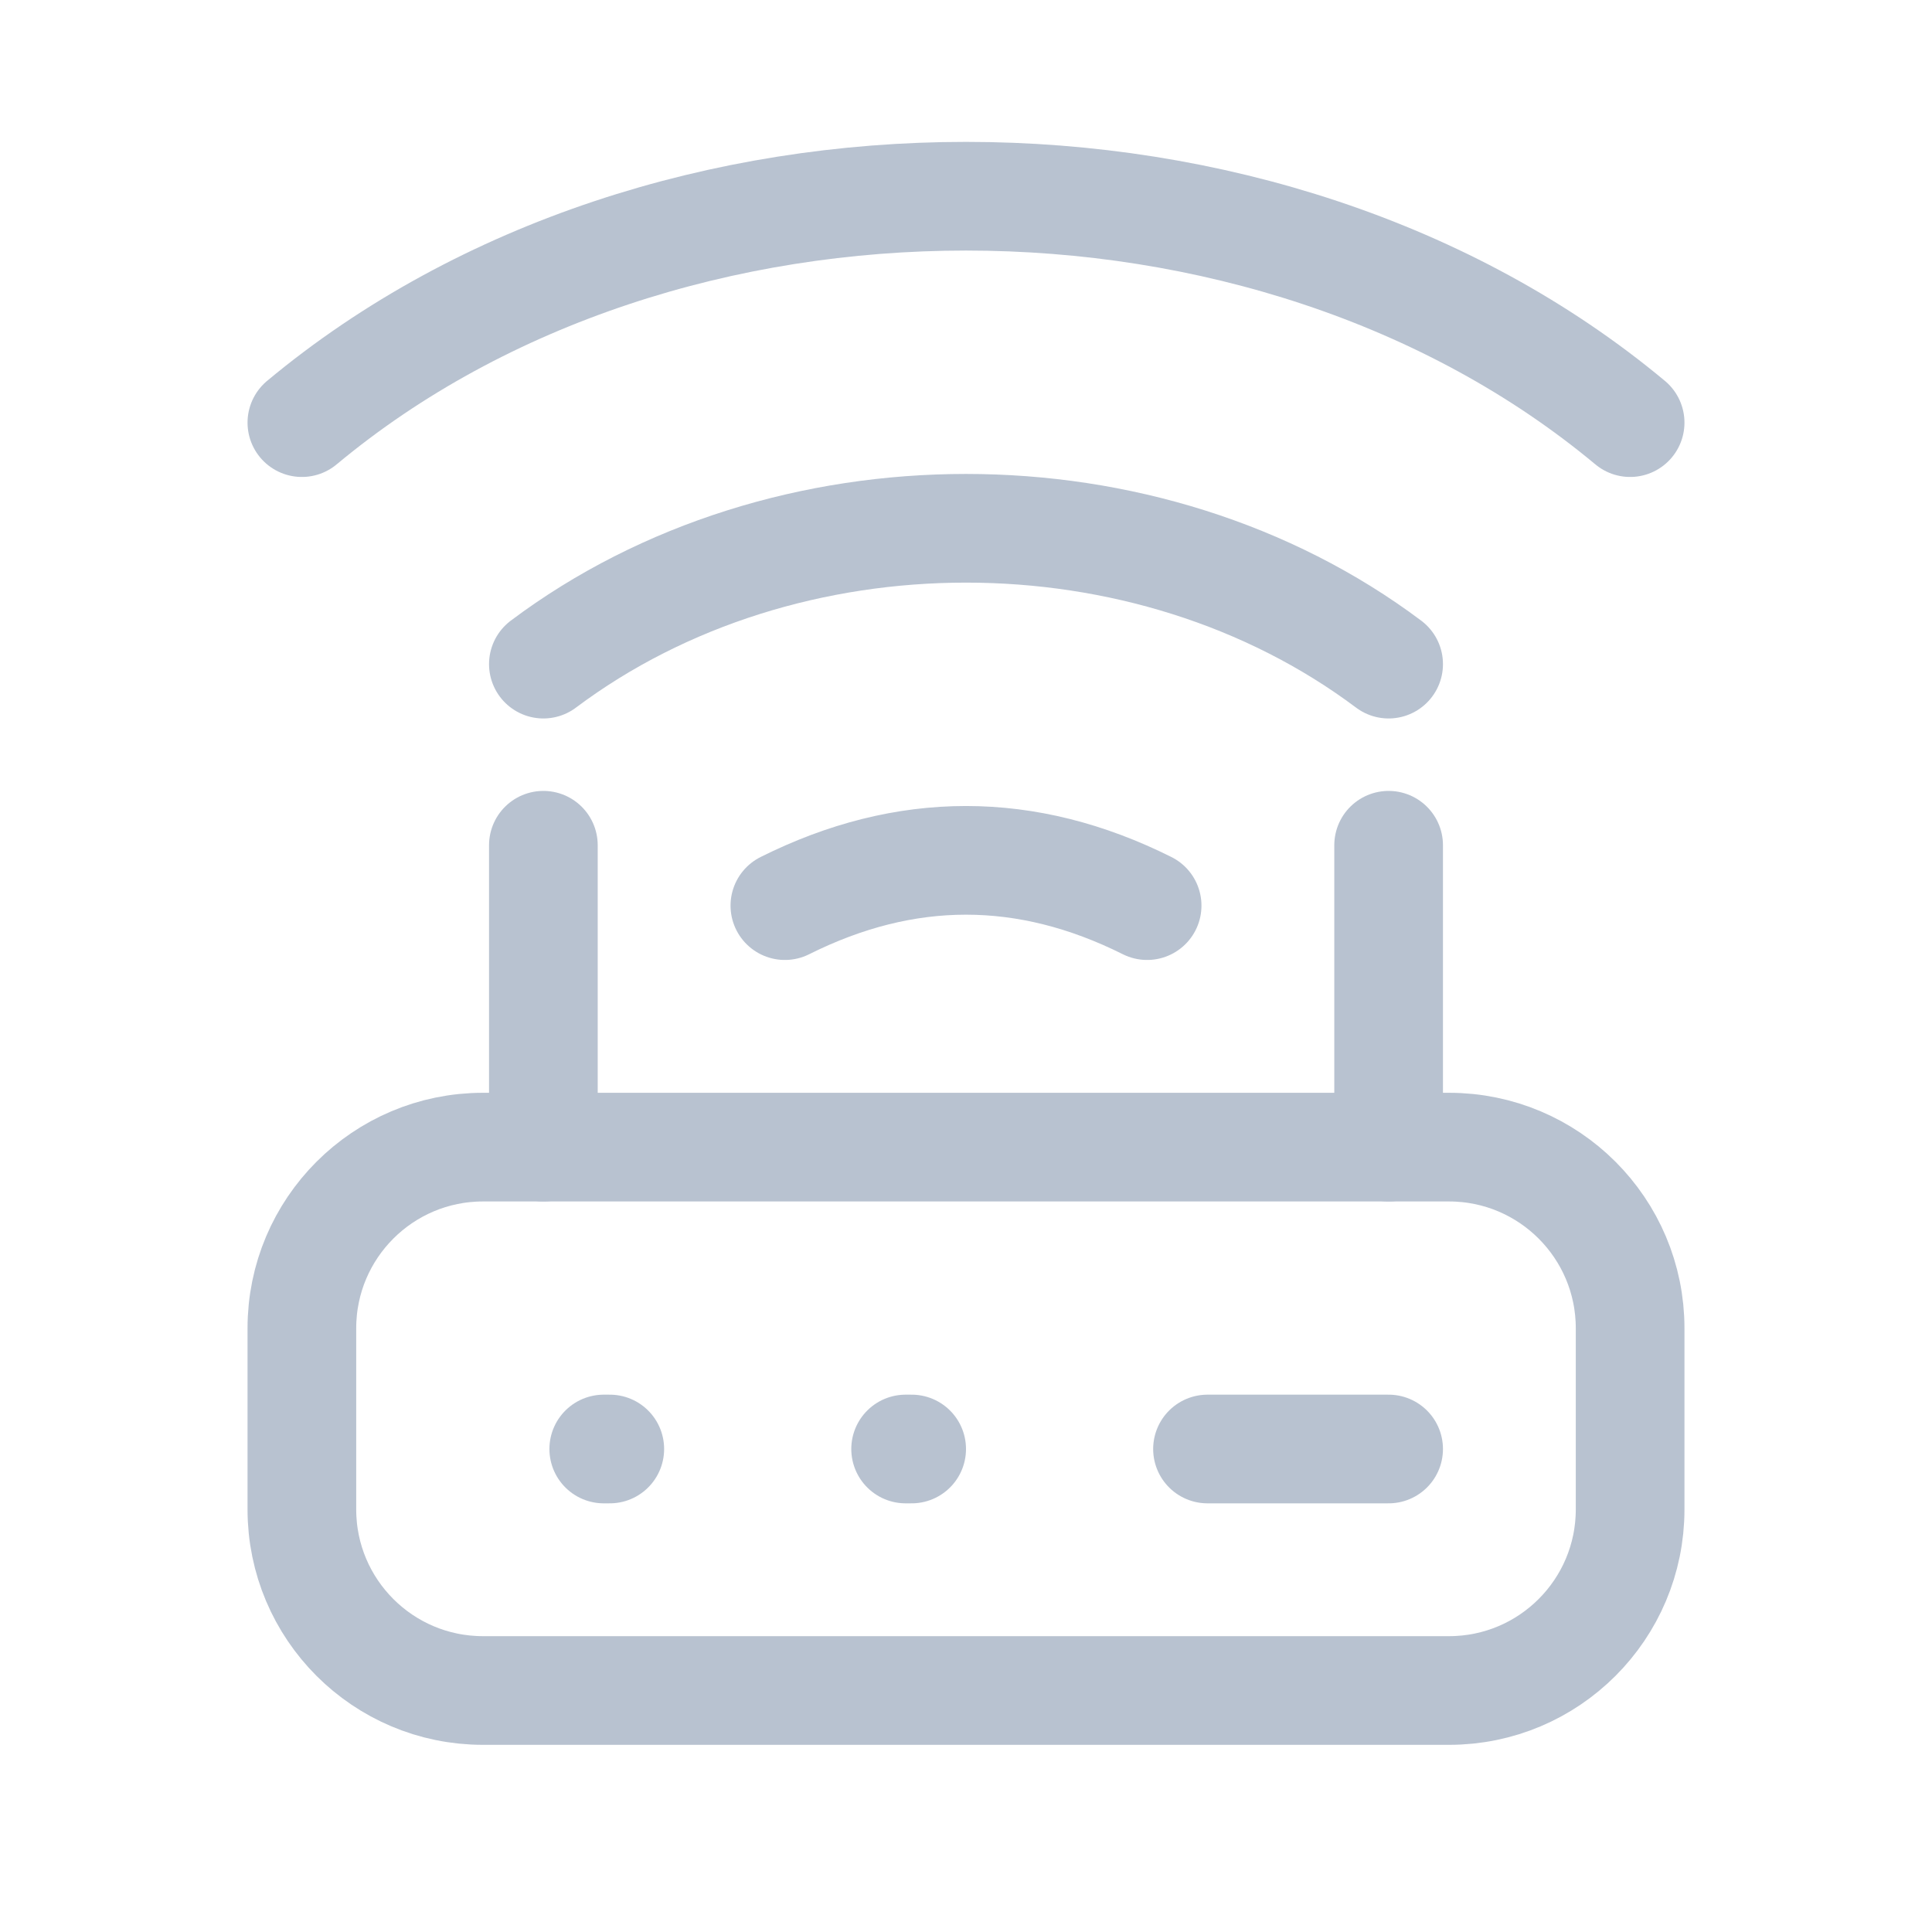
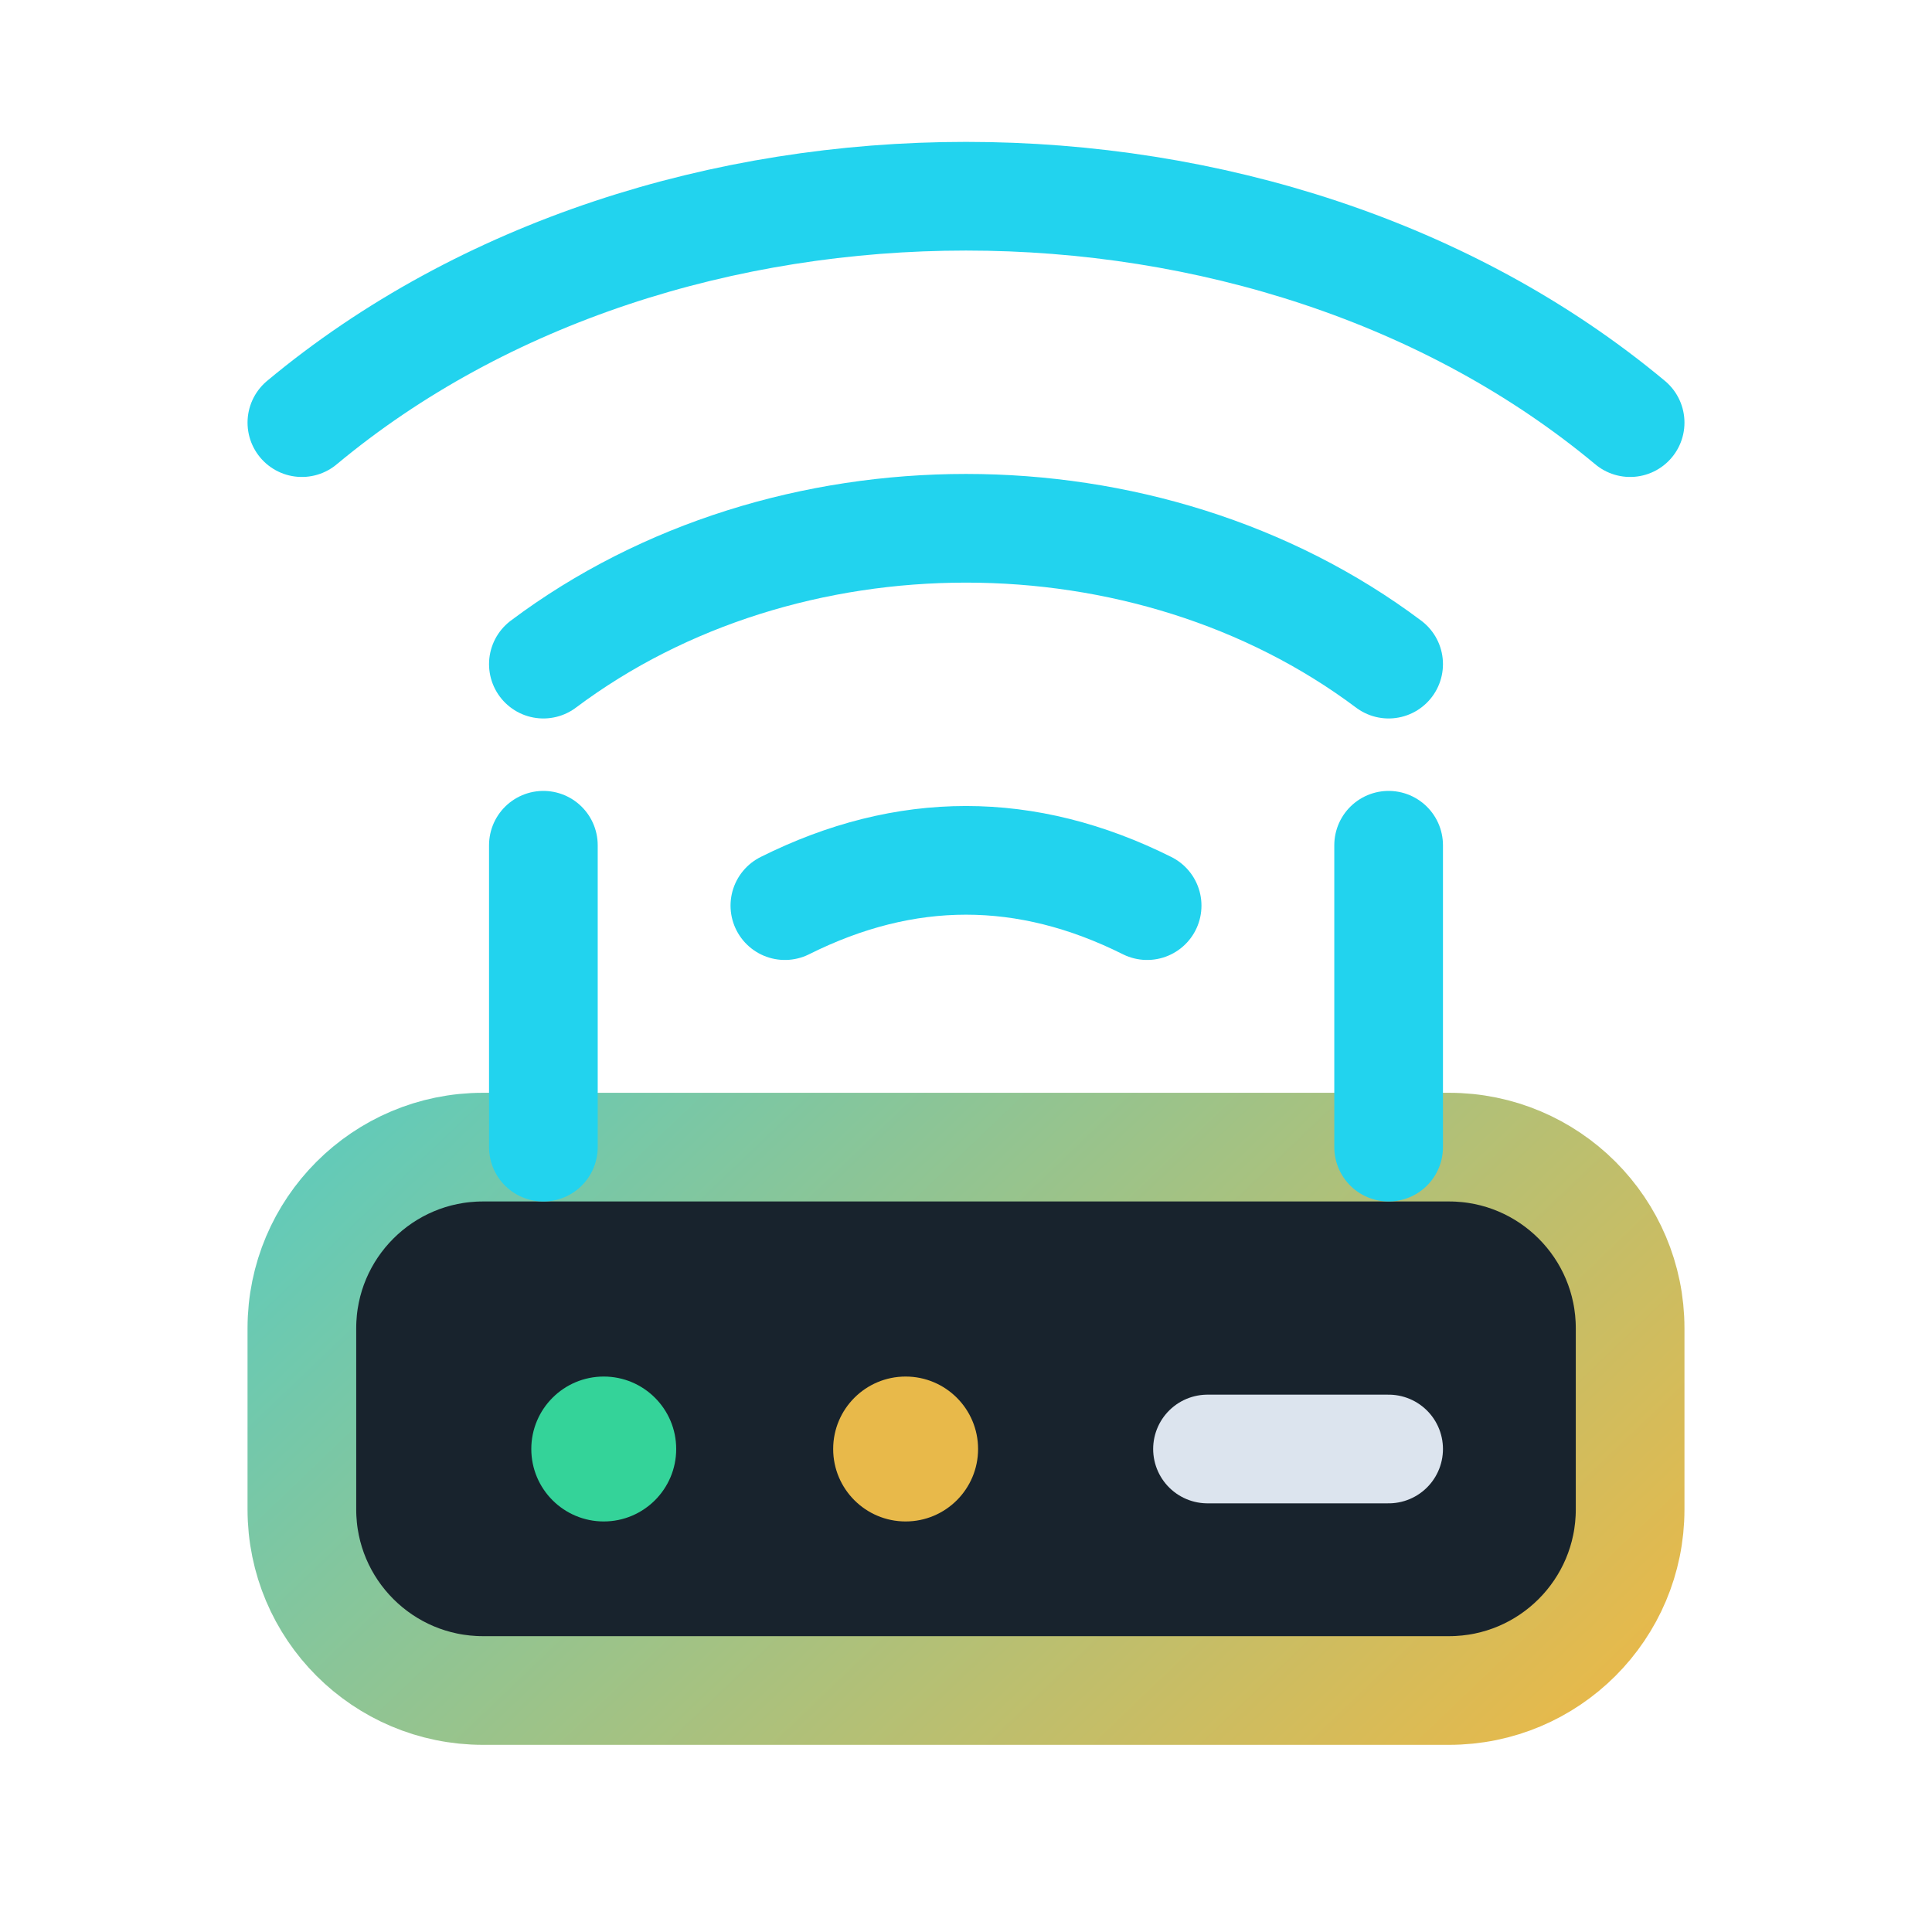
- <svg xmlns="http://www.w3.org/2000/svg" width="32" height="32" viewBox="0 0 32 32" fill="none" stroke="#B8C2D0" stroke-width="1.8" stroke-linecap="round" stroke-linejoin="round">
-   <rect x="5" y="19" width="22" height="9" rx="3" />
-   <path d="M9 19v-5m14 5v-5M5 7c6-5 16-5 22 0M9 11c4-3 10-3 14 0m-10 4c2-1 4-1 6 0M10 24h.1M15 24h.1M20 24h3" />
+ <svg xmlns="http://www.w3.org/2000/svg" width="32" height="32" viewBox="0 0 32 32" fill="none">
+   <defs>
+     <linearGradient id="a" x1="5" y1="5" x2="27" y2="28" gradientUnits="userSpaceOnUse">
+       <stop stop-color="#22D3EE" />
+       <stop offset="1" stop-color="#E8B94A" />
+     </linearGradient>
+   </defs>
+   <rect x="5" y="19" width="22" height="9" rx="3" fill="#18232D" stroke="url(#a)" stroke-width="1.8" />
+   <path d="M9 19v-5m14 5v-5M5 7c6-5 16-5 22 0M9 11c4-3 10-3 14 0m-10 4c2-1 4-1 6 0" stroke="#22D3EE" stroke-width="1.8" stroke-linecap="round" />
+   <circle cx="10" cy="24" r="1.2" fill="#34D399" />
+   <circle cx="15" cy="24" r="1.2" fill="#E8B94A" />
+   <path d="M20 24h3" stroke="#DCE4EE" stroke-width="1.8" stroke-linecap="round" />
</svg>
